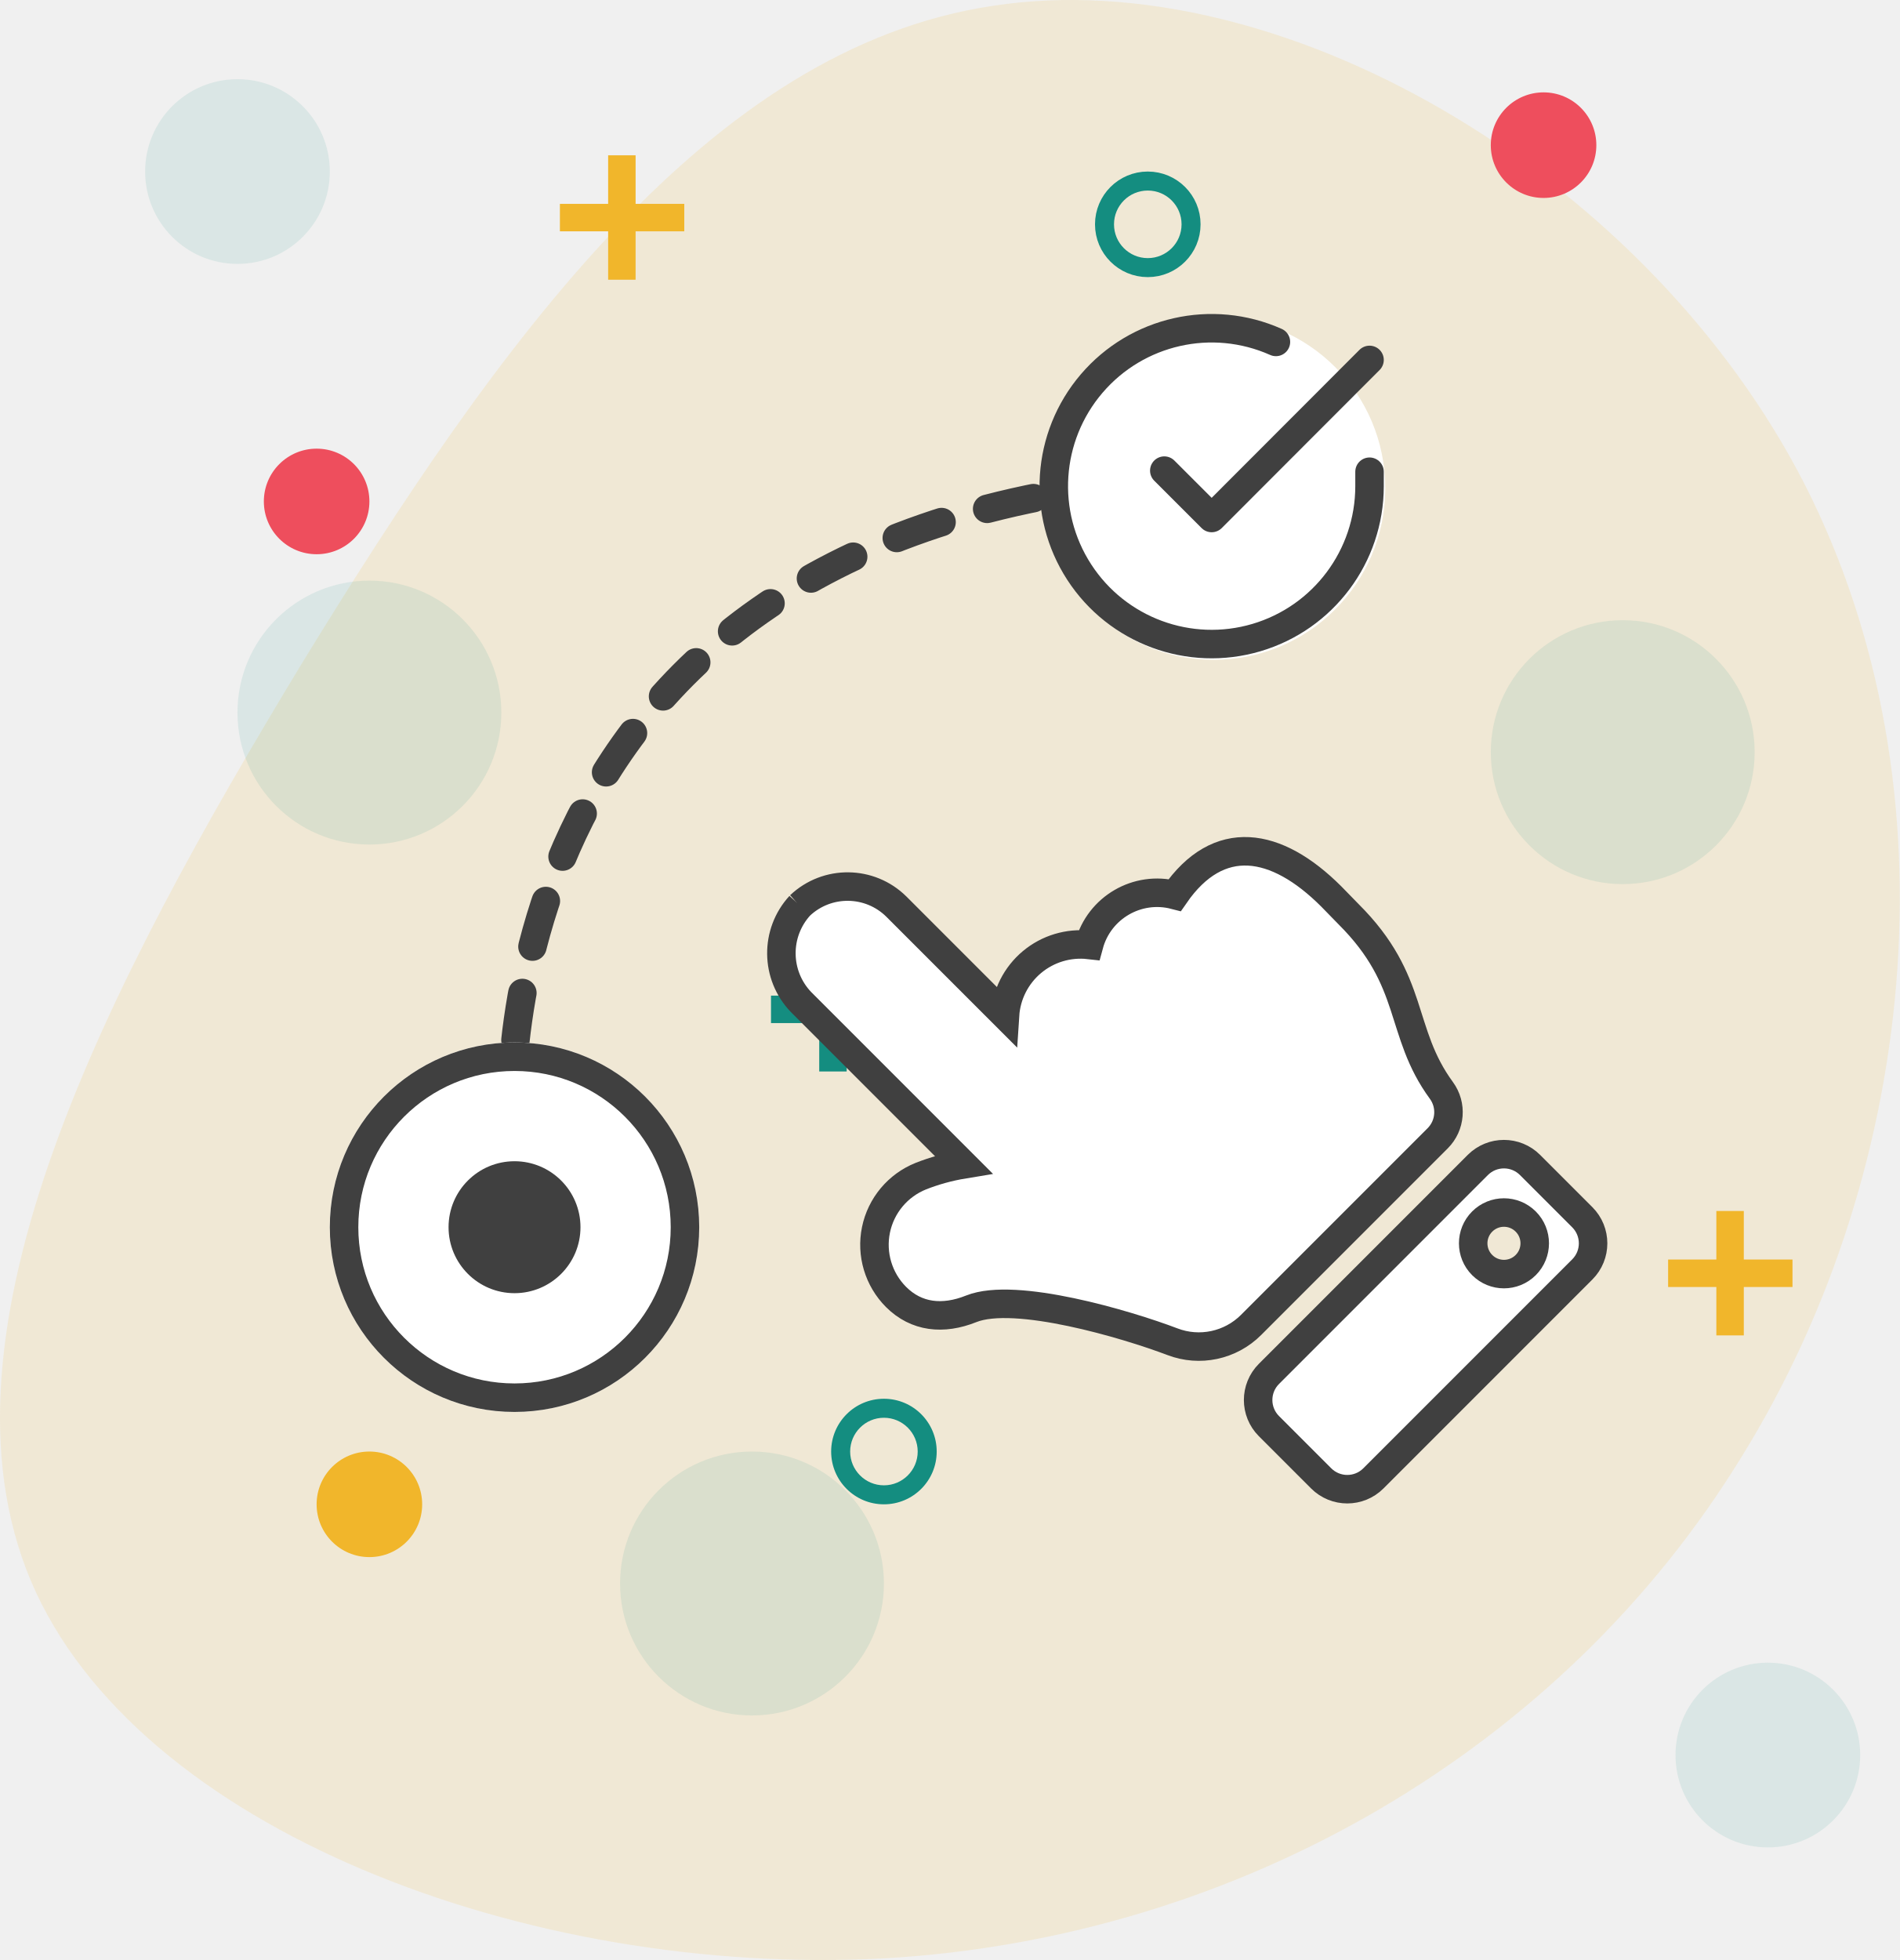
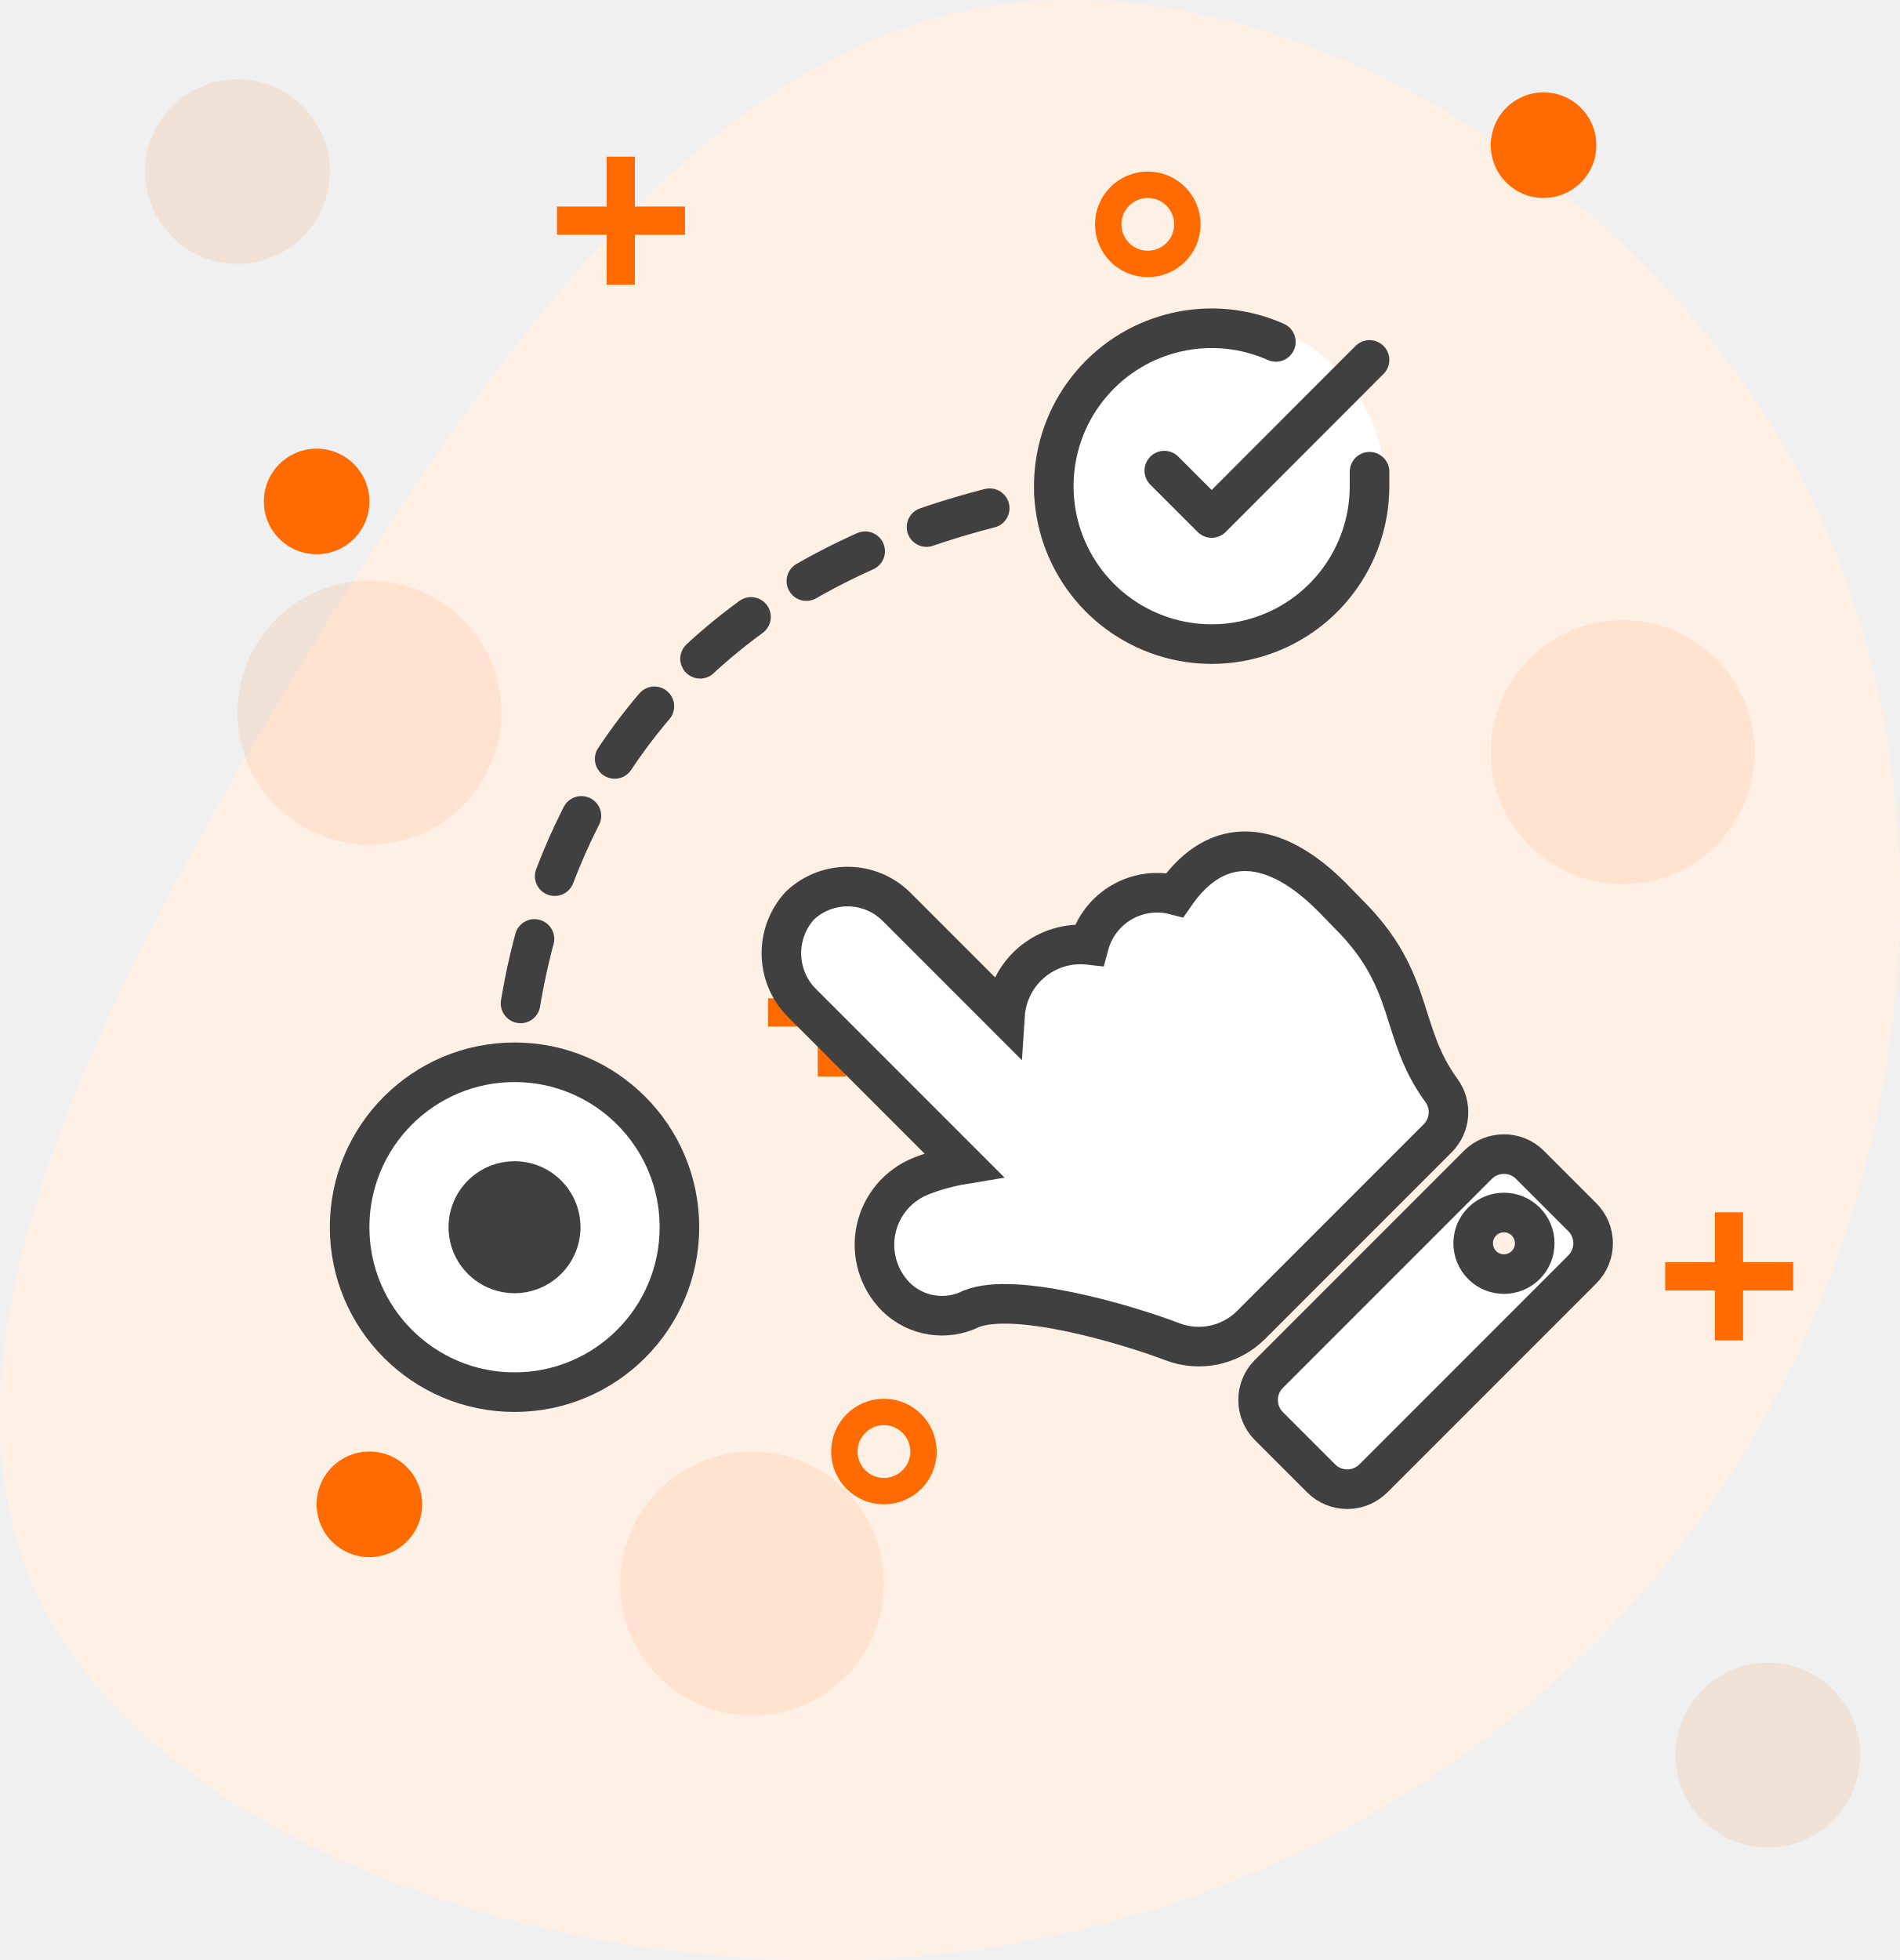
- <svg xmlns="http://www.w3.org/2000/svg" width="200" height="206.294" viewBox="0 0 200 206.294">
-   <g id="Grupo_877799" data-name="Grupo 877799" transform="translate(-8 -6)">
-     <path id="blob" d="M121.88-23.877C138.815,7.84,134.94,49.316,116,79.885,97.2,110.6,63.182,130.546,25.724,132.7c-37.6,2.009-78.79-13.634-89.841-39.754-11.051-26.263,8.037-62.716,28.56-96.586C-14.89-37.368,7.211-68.367,37.206-72.816,67.2-77.408,104.945-55.45,121.88-23.877Z" transform="translate(75.36 79.423)" fill="#f1b62b" opacity="0.138" />
-     <g id="Grupo_23" data-name="Grupo 23" transform="translate(206.611 14.333) rotate(90)">
-       <text id="_" data-name="+" transform="translate(98.278 120.444)" fill="#148d80" font-size="27" font-family="Montserrat-Bold, Montserrat" font-weight="700">
-         <tspan x="-8.087" y="0">+</tspan>
+ <svg xmlns="http://www.w3.org/2000/svg" width="144" height="148.532" viewBox="0 0 144 148.532">
+   <g id="Grupo_29" data-name="Grupo 29" transform="translate(-8 -6)">
+     <path id="blob" d="M68.893-37.75c12.193,22.836,9.4,52.7-4.237,74.709C51.12,59.071,26.63,73.435-.339,74.984c-27.073,1.447-56.729-9.816-64.685-28.623-7.957-18.91,5.787-45.156,20.563-69.542,14.88-24.283,30.793-46.6,52.389-49.806C29.523-76.293,56.7-60.483,68.893-37.75Z" transform="translate(75.36 79.423)" fill="#fff0e5" />
+     <g id="Grupo_23" data-name="Grupo 23" transform="translate(168.676 -9.665) rotate(90)">
+       <text id="_" data-name="+" transform="translate(92.665 104.676)" fill="#ff6b00" font-size="20" font-family="Montserrat-Bold, Montserrat" font-weight="700">
+         <tspan x="-5.99" y="0">+</tspan>
      </text>
-       <text id="_2" data-name="+" transform="translate(14.944 142.667)" fill="#f1b62b" font-size="27" font-family="Montserrat-Bold, Montserrat" font-weight="700">
-         <tspan x="-8.087" y="0">+</tspan>
+       <text id="_2" data-name="+" transform="translate(32.665 120.676)" fill="#ff6b00" font-size="20" font-family="Montserrat-Bold, Montserrat" font-weight="700">
+         <tspan x="-5.99" y="0">+</tspan>
      </text>
-       <text id="_3" data-name="+" transform="translate(126.056 26)" fill="#f1b62b" font-size="27" font-family="Montserrat-Bold, Montserrat" font-weight="700">
-         <tspan x="-8.087" y="0">+</tspan>
+       <text id="_3" data-name="+" transform="translate(112.665 36.676)" fill="#ff6b00" font-size="20" font-family="Montserrat-Bold, Montserrat" font-weight="700">
+         <tspan x="-5.99" y="0">+</tspan>
      </text>
-       <circle id="Elipse_1" data-name="Elipse 1" cx="5.556" cy="5.556" r="5.556" transform="translate(1.389 30.556)" fill="#ee4e5d" />
-       <circle id="Elipse_2" data-name="Elipse 2" cx="5.556" cy="5.556" r="5.556" transform="translate(38.889 159.722)" fill="#ee4e5d" />
-       <circle id="Elipse_5" data-name="Elipse 5" cx="5.556" cy="5.556" r="5.556" transform="translate(144.444 154.167)" fill="#f1b62b" />
-       <circle id="Elipse_6" data-name="Elipse 6" cx="13.889" cy="13.889" r="13.889" transform="translate(56.944 13.889)" fill="#148d80" opacity="0.1" />
-       <circle id="Elipse_7" data-name="Elipse 7" cx="13.889" cy="13.889" r="13.889" transform="translate(144.444 105.556)" fill="#148d80" opacity="0.1" />
-       <circle id="Elipse_11" data-name="Elipse 11" cx="9.722" cy="9.722" r="9.722" transform="translate(166.667 2.778)" fill="#148d80" opacity="0.1" />
-       <circle id="Elipse_12" data-name="Elipse 12" cx="9.722" cy="9.722" r="9.722" transform="translate(0 163.889)" fill="#148d80" opacity="0.1" />
-       <circle id="Elipse_8" data-name="Elipse 8" cx="13.889" cy="13.889" r="13.889" transform="translate(52.778 145.833)" fill="#148d80" opacity="0.1" />
-       <g id="Trazado_616781" data-name="Trazado 616781" transform="translate(138.889 100)" fill="none">
-         <path d="M5.556,0A5.556,5.556,0,1,1,0,5.556,5.556,5.556,0,0,1,5.556,0Z" stroke="none" />
-         <path d="M 5.556 2 C 3.595 2 2 3.595 2 5.556 C 2 7.516 3.595 9.111 5.556 9.111 C 7.516 9.111 9.111 7.516 9.111 5.556 C 9.111 3.595 7.516 2 5.556 2 M 5.556 -4.76837158203125e-06 C 8.624 -4.76837158203125e-06 11.111 2.487 11.111 5.556 C 11.111 8.624 8.624 11.111 5.556 11.111 C 2.487 11.111 -4.76837158203125e-06 8.624 -4.76837158203125e-06 5.556 C -4.76837158203125e-06 2.487 2.487 -4.76837158203125e-06 5.556 -4.76837158203125e-06 Z" stroke="none" fill="#148d80" />
+       <circle id="Elipse_1" data-name="Elipse 1" cx="4" cy="4" r="4" transform="translate(22.665 39.676)" fill="#ff6b00" />
+       <circle id="Elipse_2" data-name="Elipse 2" cx="4" cy="4" r="4" transform="translate(49.665 132.676)" fill="#ff6b00" />
+       <circle id="Elipse_5" data-name="Elipse 5" cx="4" cy="4" r="4" transform="translate(125.665 128.676)" fill="#ff6b00" />
+       <circle id="Elipse_6" data-name="Elipse 6" cx="10" cy="10" r="10" transform="translate(62.665 27.676)" fill="#ff6b00" opacity="0.1" />
+       <circle id="Elipse_7" data-name="Elipse 7" cx="10" cy="10" r="10" transform="translate(125.665 93.676)" fill="#ff6b00" opacity="0.1" />
+       <circle id="Elipse_11" data-name="Elipse 11" cx="7" cy="7" r="7" transform="translate(141.665 19.676)" fill="#ff6b00" opacity="0.1" />
+       <circle id="Elipse_12" data-name="Elipse 12" cx="7" cy="7" r="7" transform="translate(21.665 135.676)" fill="#ff6b00" opacity="0.1" />
+       <circle id="Elipse_8" data-name="Elipse 8" cx="10" cy="10" r="10" transform="translate(59.665 122.676)" fill="#ff6b00" opacity="0.1" />
+       <g id="Elipse_3" data-name="Elipse 3" transform="translate(121.665 89.676)" fill="none" stroke="#ff6b00" stroke-width="2">
+         <circle cx="4" cy="4" r="4" stroke="none" />
+         <circle cx="4" cy="4" r="3" fill="none" />
      </g>
-       <g id="Elipse_4" data-name="Elipse 4" transform="translate(9.722 72.222)" fill="none" stroke="#148d80" stroke-width="2">
-         <circle cx="5.556" cy="5.556" r="5.556" stroke="none" />
-         <circle cx="5.556" cy="5.556" r="4.556" fill="none" />
+       <g id="Elipse_4" data-name="Elipse 4" transform="translate(28.665 69.676)" fill="none" stroke="#ff6b00" stroke-width="2">
+         <circle cx="4" cy="4" r="4" stroke="none" />
+         <circle cx="4" cy="4" r="3" fill="none" />
      </g>
    </g>
-     <g id="Grupo_20" data-name="Grupo 20" transform="translate(42.722 39.333)">
-       <g id="Grupo_17" data-name="Grupo 17" transform="translate(33.531 77.938) rotate(-45)">
-         <path id="Icon_awesome-hand-point-right" data-name="Icon awesome-hand-point-right" d="M85.321,21.975a7.3,7.3,0,0,1-7.257,7.1H61.889a7.968,7.968,0,0,1-1.02,11.492A7.42,7.42,0,0,1,58.2,50.661c1.454,7.96-3.555,11.544-11.761,11.544-.445,0-2.151-.033-2.592-.032C33.812,62.2,31.4,57.141,23.808,55.967a3.883,3.883,0,0,1-3.283-3.84V24.341h0a7.776,7.776,0,0,1,4.611-7.1c4.679-2.1,15.456-7.944,17.42-12.526C43.818,1.765,46.019,0,49.035,0a7.781,7.781,0,0,1,7.147,10.839,22.017,22.017,0,0,1-2.293,4.037H78.064a7.422,7.422,0,0,1,7.257,7.1Zm-69.77.056v31.1a3.888,3.888,0,0,1-3.888,3.888H3.888A3.888,3.888,0,0,1,0,53.133v-31.1a3.888,3.888,0,0,1,3.888-3.888h7.776A3.888,3.888,0,0,1,15.551,22.031ZM11.015,49.246a3.24,3.24,0,1,0-3.24,3.24A3.24,3.24,0,0,0,11.015,49.246Z" transform="translate(0 85.917) rotate(-90)" fill="#fff" />
-         <path id="Icon_awesome-hand-point-right-2" data-name="Icon awesome-hand-point-right" d="M85.321,21.975a7.3,7.3,0,0,1-7.257,7.1H61.889a7.968,7.968,0,0,1-1.02,11.492A7.42,7.42,0,0,1,58.2,50.661c1.454,7.96-3.555,11.544-11.761,11.544-.445,0-2.151-.033-2.592-.032C33.812,62.2,31.4,57.141,23.808,55.967a3.883,3.883,0,0,1-3.283-3.84V24.341h0a7.776,7.776,0,0,1,4.611-7.1c4.679-2.1,15.456-7.944,17.42-12.526C43.818,1.765,46.019,0,49.035,0a7.781,7.781,0,0,1,7.147,10.839,22.017,22.017,0,0,1-2.293,4.037H78.064a7.422,7.422,0,0,1,7.257,7.1Zm-69.77.056v31.1a3.888,3.888,0,0,1-3.888,3.888H3.888A3.888,3.888,0,0,1,0,53.133v-31.1a3.888,3.888,0,0,1,3.888-3.888h7.776A3.888,3.888,0,0,1,15.551,22.031ZM11.015,49.246a3.24,3.24,0,1,0-3.24,3.24A3.24,3.24,0,0,0,11.015,49.246Z" transform="translate(0.595 85.321) rotate(-90)" fill="none" stroke="#404040" stroke-width="3" />
+     <g id="Grupo_20" data-name="Grupo 20" transform="translate(-5 5)">
+       <g id="Grupo_17" data-name="Grupo 17" transform="translate(-8.922 87.833) rotate(-45)">
+         <path id="Icon_awesome-hand-point-right" data-name="Icon awesome-hand-point-right" d="M61.431,15.822a5.259,5.259,0,0,1-5.225,5.112H44.56a5.737,5.737,0,0,1-.735,8.275,5.343,5.343,0,0,1-1.919,7.268c1.047,5.732-2.56,8.312-8.468,8.312-.32,0-1.548-.024-1.866-.023-7.228.02-8.968-3.623-14.431-4.469a2.8,2.8,0,0,1-2.364-2.765V17.526h0a5.6,5.6,0,0,1,3.32-5.114C21.467,10.9,29.226,6.692,30.64,3.393A4.971,4.971,0,0,1,35.305,0a5.6,5.6,0,0,1,5.146,7.8A15.853,15.853,0,0,1,38.8,10.71H56.206a5.344,5.344,0,0,1,5.225,5.112ZM11.2,15.862V38.256a2.8,2.8,0,0,1-2.8,2.8H2.8a2.8,2.8,0,0,1-2.8-2.8V15.862a2.8,2.8,0,0,1,2.8-2.8H8.4A2.8,2.8,0,0,1,11.2,15.862ZM7.931,35.457A2.333,2.333,0,1,0,5.6,37.79,2.333,2.333,0,0,0,7.931,35.457Z" transform="translate(55 107.36) rotate(-90)" fill="#fff" />
+         <path id="Icon_awesome-hand-point-right-2" data-name="Icon awesome-hand-point-right" d="M61.431,15.822a5.259,5.259,0,0,1-5.225,5.112H44.56a5.737,5.737,0,0,1-.735,8.275,5.343,5.343,0,0,1-1.919,7.268c1.047,5.732-2.56,8.312-8.468,8.312-.32,0-1.548-.024-1.866-.023-7.228.02-8.968-3.623-14.431-4.469a2.8,2.8,0,0,1-2.364-2.765V17.526h0a5.6,5.6,0,0,1,3.32-5.114C21.467,10.9,29.226,6.692,30.64,3.393A4.971,4.971,0,0,1,35.305,0a5.6,5.6,0,0,1,5.146,7.8A15.853,15.853,0,0,1,38.8,10.71H56.206a5.344,5.344,0,0,1,5.225,5.112ZM11.2,15.862V38.256a2.8,2.8,0,0,1-2.8,2.8H2.8a2.8,2.8,0,0,1-2.8-2.8V15.862a2.8,2.8,0,0,1,2.8-2.8H8.4A2.8,2.8,0,0,1,11.2,15.862ZM7.931,35.457A2.333,2.333,0,1,0,5.6,37.79,2.333,2.333,0,0,0,7.931,35.457Z" transform="translate(55.429 106.931) rotate(-90)" fill="none" stroke="#404040" stroke-width="3" />
      </g>
-       <path id="Trazado_43" data-name="Trazado 43" d="M1263.059,186.027s-5.147-61.973,66.91-68.789" transform="translate(-1243.858 -99.916)" fill="none" stroke="#404040" stroke-linecap="round" stroke-width="3" stroke-dasharray="5" />
-       <g id="Grupo_18" data-name="Grupo 18" transform="translate(0 76.389)">
-         <g id="Elipse_10" data-name="Elipse 10" transform="translate(0 0)" fill="#fff" stroke="#404040" stroke-width="3">
-           <circle cx="19.444" cy="19.444" r="19.444" stroke="none" />
-           <circle cx="19.444" cy="19.444" r="17.944" fill="none" />
+       <path id="Trazado_43" data-name="Trazado 43" d="M1263.036,166.767s-3.706-44.62,48.175-49.528" transform="translate(-1211.212 -79.767)" fill="none" stroke="#404040" stroke-linecap="round" stroke-width="3" stroke-dasharray="5" />
+       <g id="Grupo_18" data-name="Grupo 18" transform="translate(-42 60)">
+         <g id="Elipse_10" data-name="Elipse 10" transform="translate(80 20)" fill="#fff" stroke="#404040" stroke-width="3">
+           <circle cx="14" cy="14" r="14" stroke="none" />
+           <circle cx="14" cy="14" r="12.5" fill="none" />
        </g>
-         <circle id="Elipse_14" data-name="Elipse 14" cx="6.944" cy="6.944" r="6.944" transform="translate(12.5 12.5)" fill="#404040" />
+         <circle id="Elipse_14" data-name="Elipse 14" cx="5" cy="5" r="5" transform="translate(89 29)" fill="#404040" />
      </g>
-       <g id="Grupo_19" data-name="Grupo 19" transform="translate(75 0)">
-         <circle id="Elipse_13" data-name="Elipse 13" cx="18.056" cy="18.056" r="18.056" transform="translate(0)" fill="#fff" />
-         <g id="Icon_feather-check-circle" data-name="Icon feather-check-circle" transform="translate(1.216 1.216)">
-           <path id="Trazado_18" data-name="Trazado 18" d="M36.24,18.092v1.529A16.62,16.62,0,1,1,26.385,4.43" transform="translate(-3 -2.991)" fill="none" stroke="#404040" stroke-linecap="round" stroke-linejoin="round" stroke-width="3" />
-           <path id="Trazado_19" data-name="Trazado 19" d="M35.106,6,18.486,22.637,13.5,17.651" transform="translate(-1.866 -2.666)" fill="none" stroke="#404040" stroke-linecap="round" stroke-linejoin="round" stroke-width="3" />
+       <g id="Grupo_19" data-name="Grupo 19" transform="translate(91.773 24.773)">
+         <circle id="Elipse_13" data-name="Elipse 13" cx="13" cy="13" r="13" transform="translate(0.227 0.227)" fill="#fff" />
+         <g id="Icon_feather-check-circle" data-name="Icon feather-check-circle" transform="translate(1.102 1.102)">
+           <path id="Trazado_18" data-name="Trazado 18" d="M26.933,13.864v1.1a11.967,11.967,0,1,1-7.1-10.937" transform="translate(-3 -2.991)" fill="none" stroke="#404040" stroke-linecap="round" stroke-linejoin="round" stroke-width="3" />
+           <path id="Trazado_19" data-name="Trazado 19" d="M29.057,6,17.09,17.979l-3.59-3.59" transform="translate(-5.123 -3.599)" fill="none" stroke="#404040" stroke-linecap="round" stroke-linejoin="round" stroke-width="3" />
        </g>
      </g>
    </g>
  </g>
</svg>
